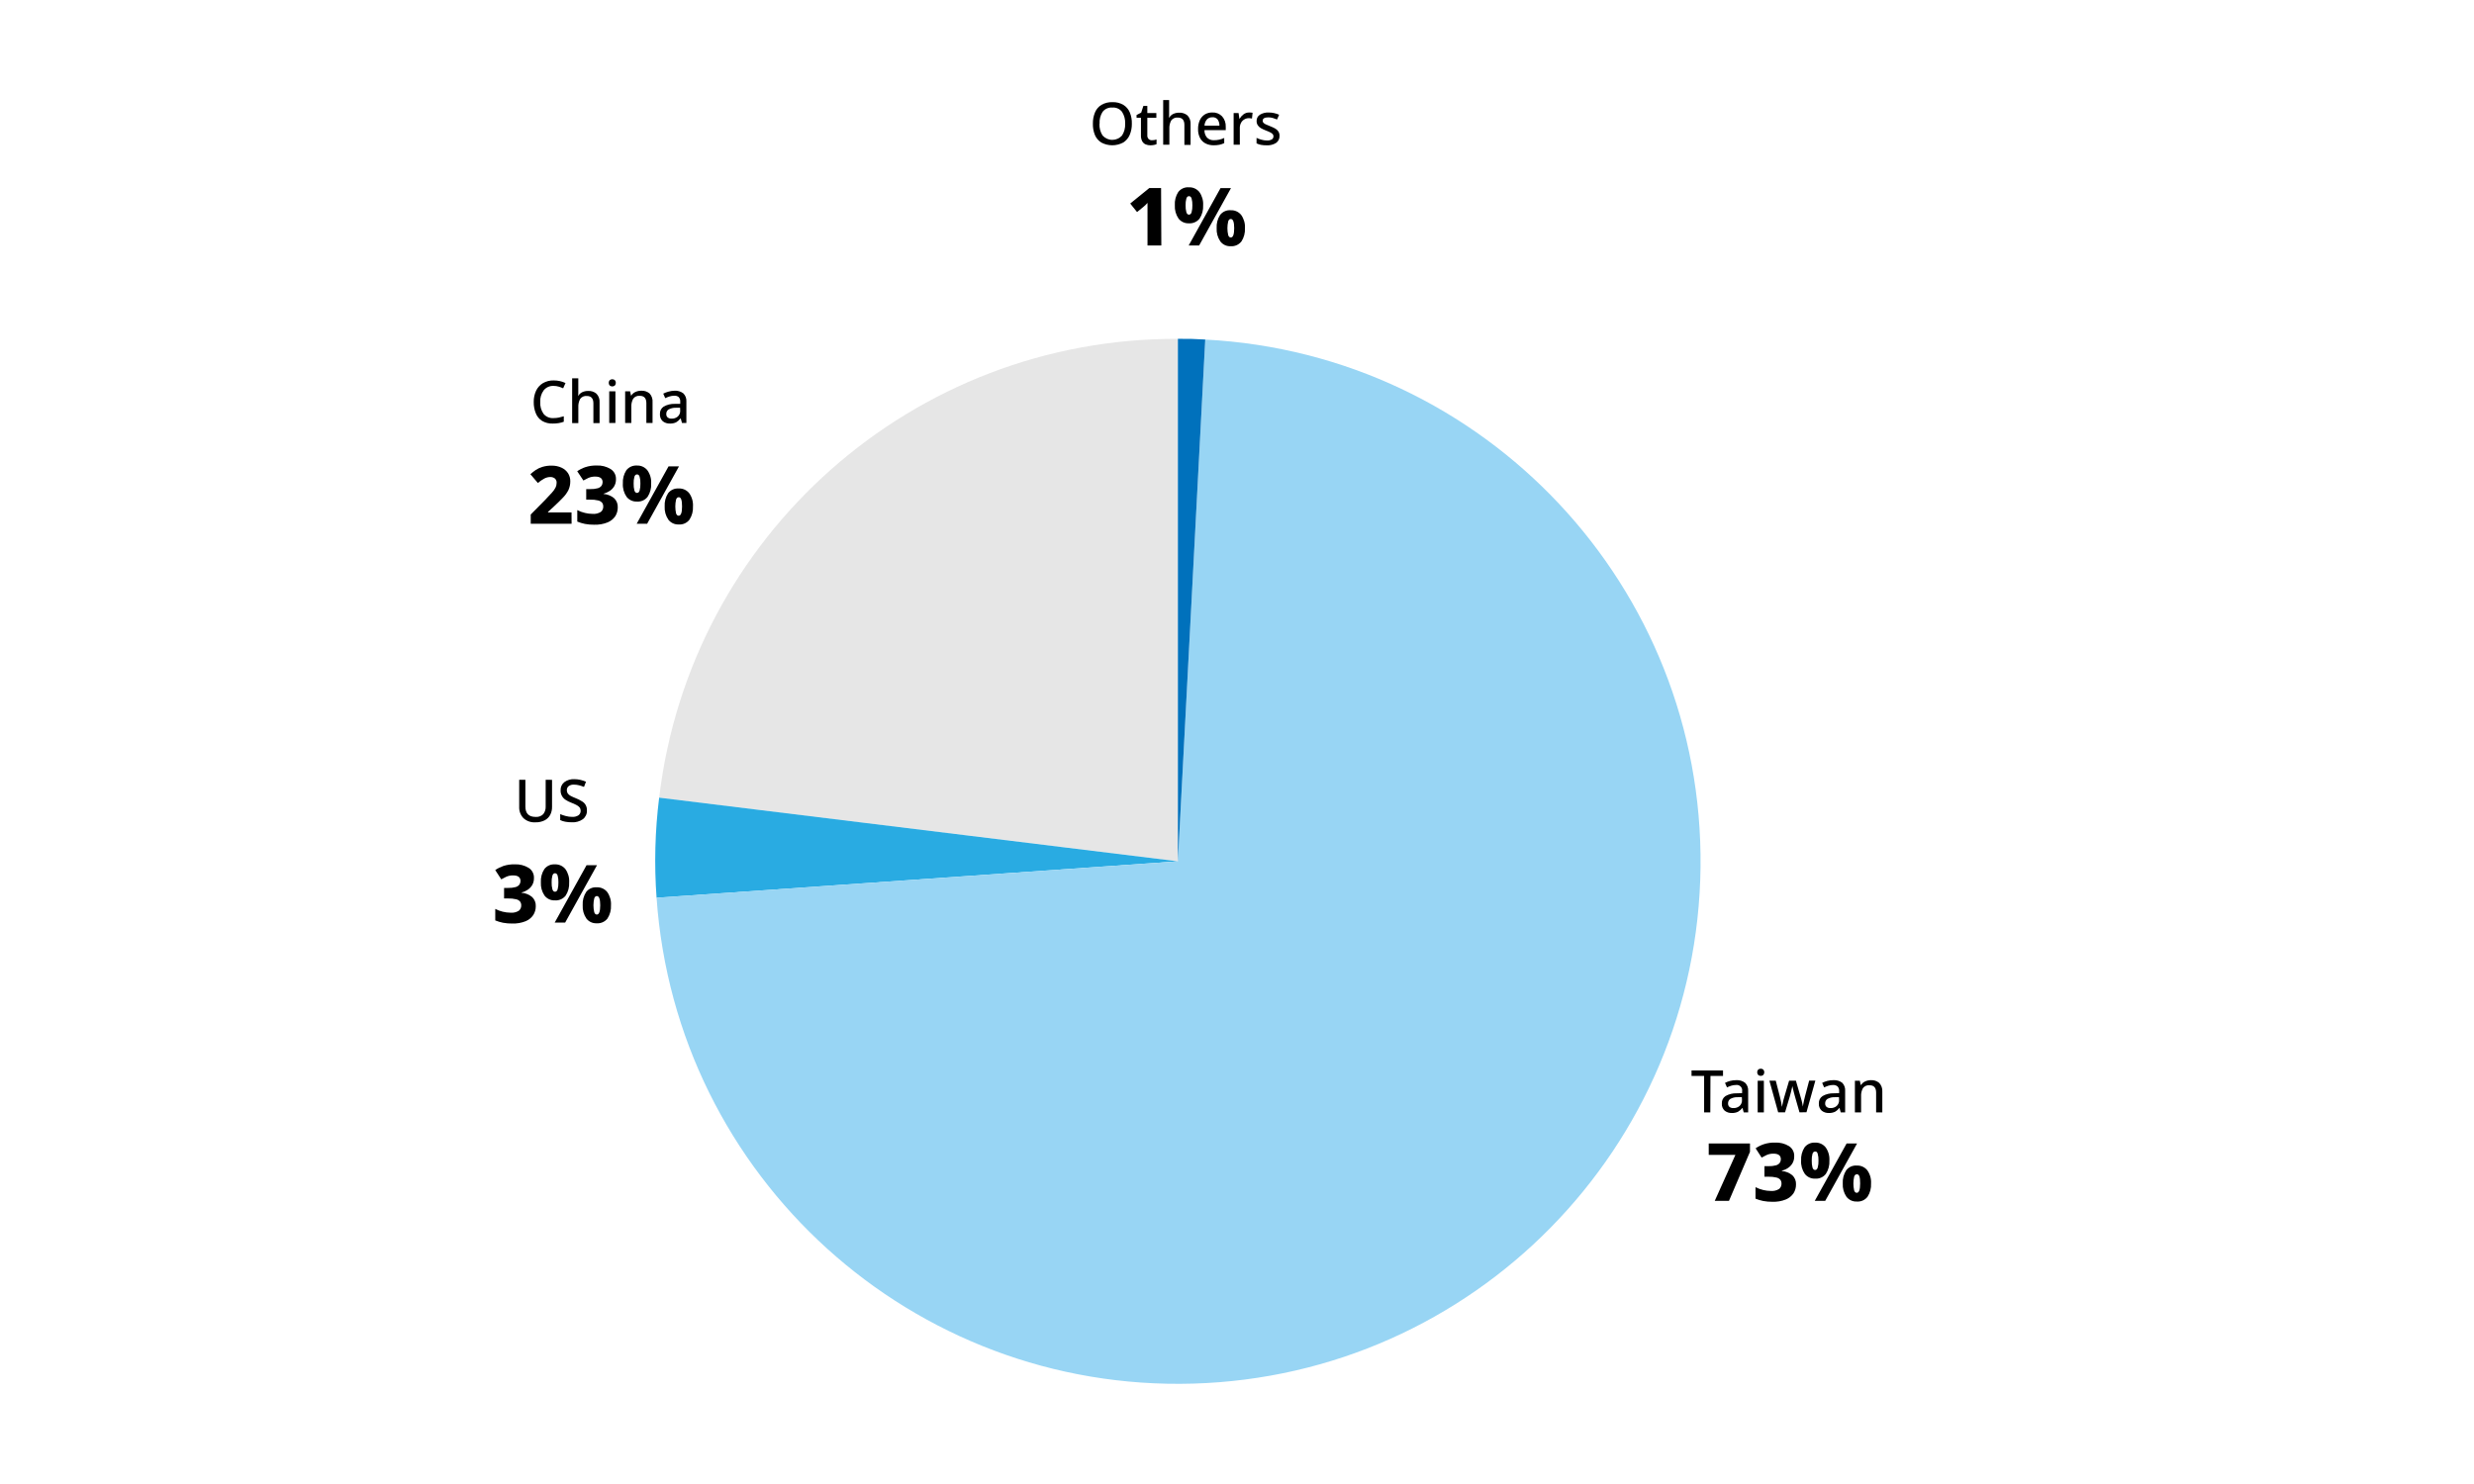
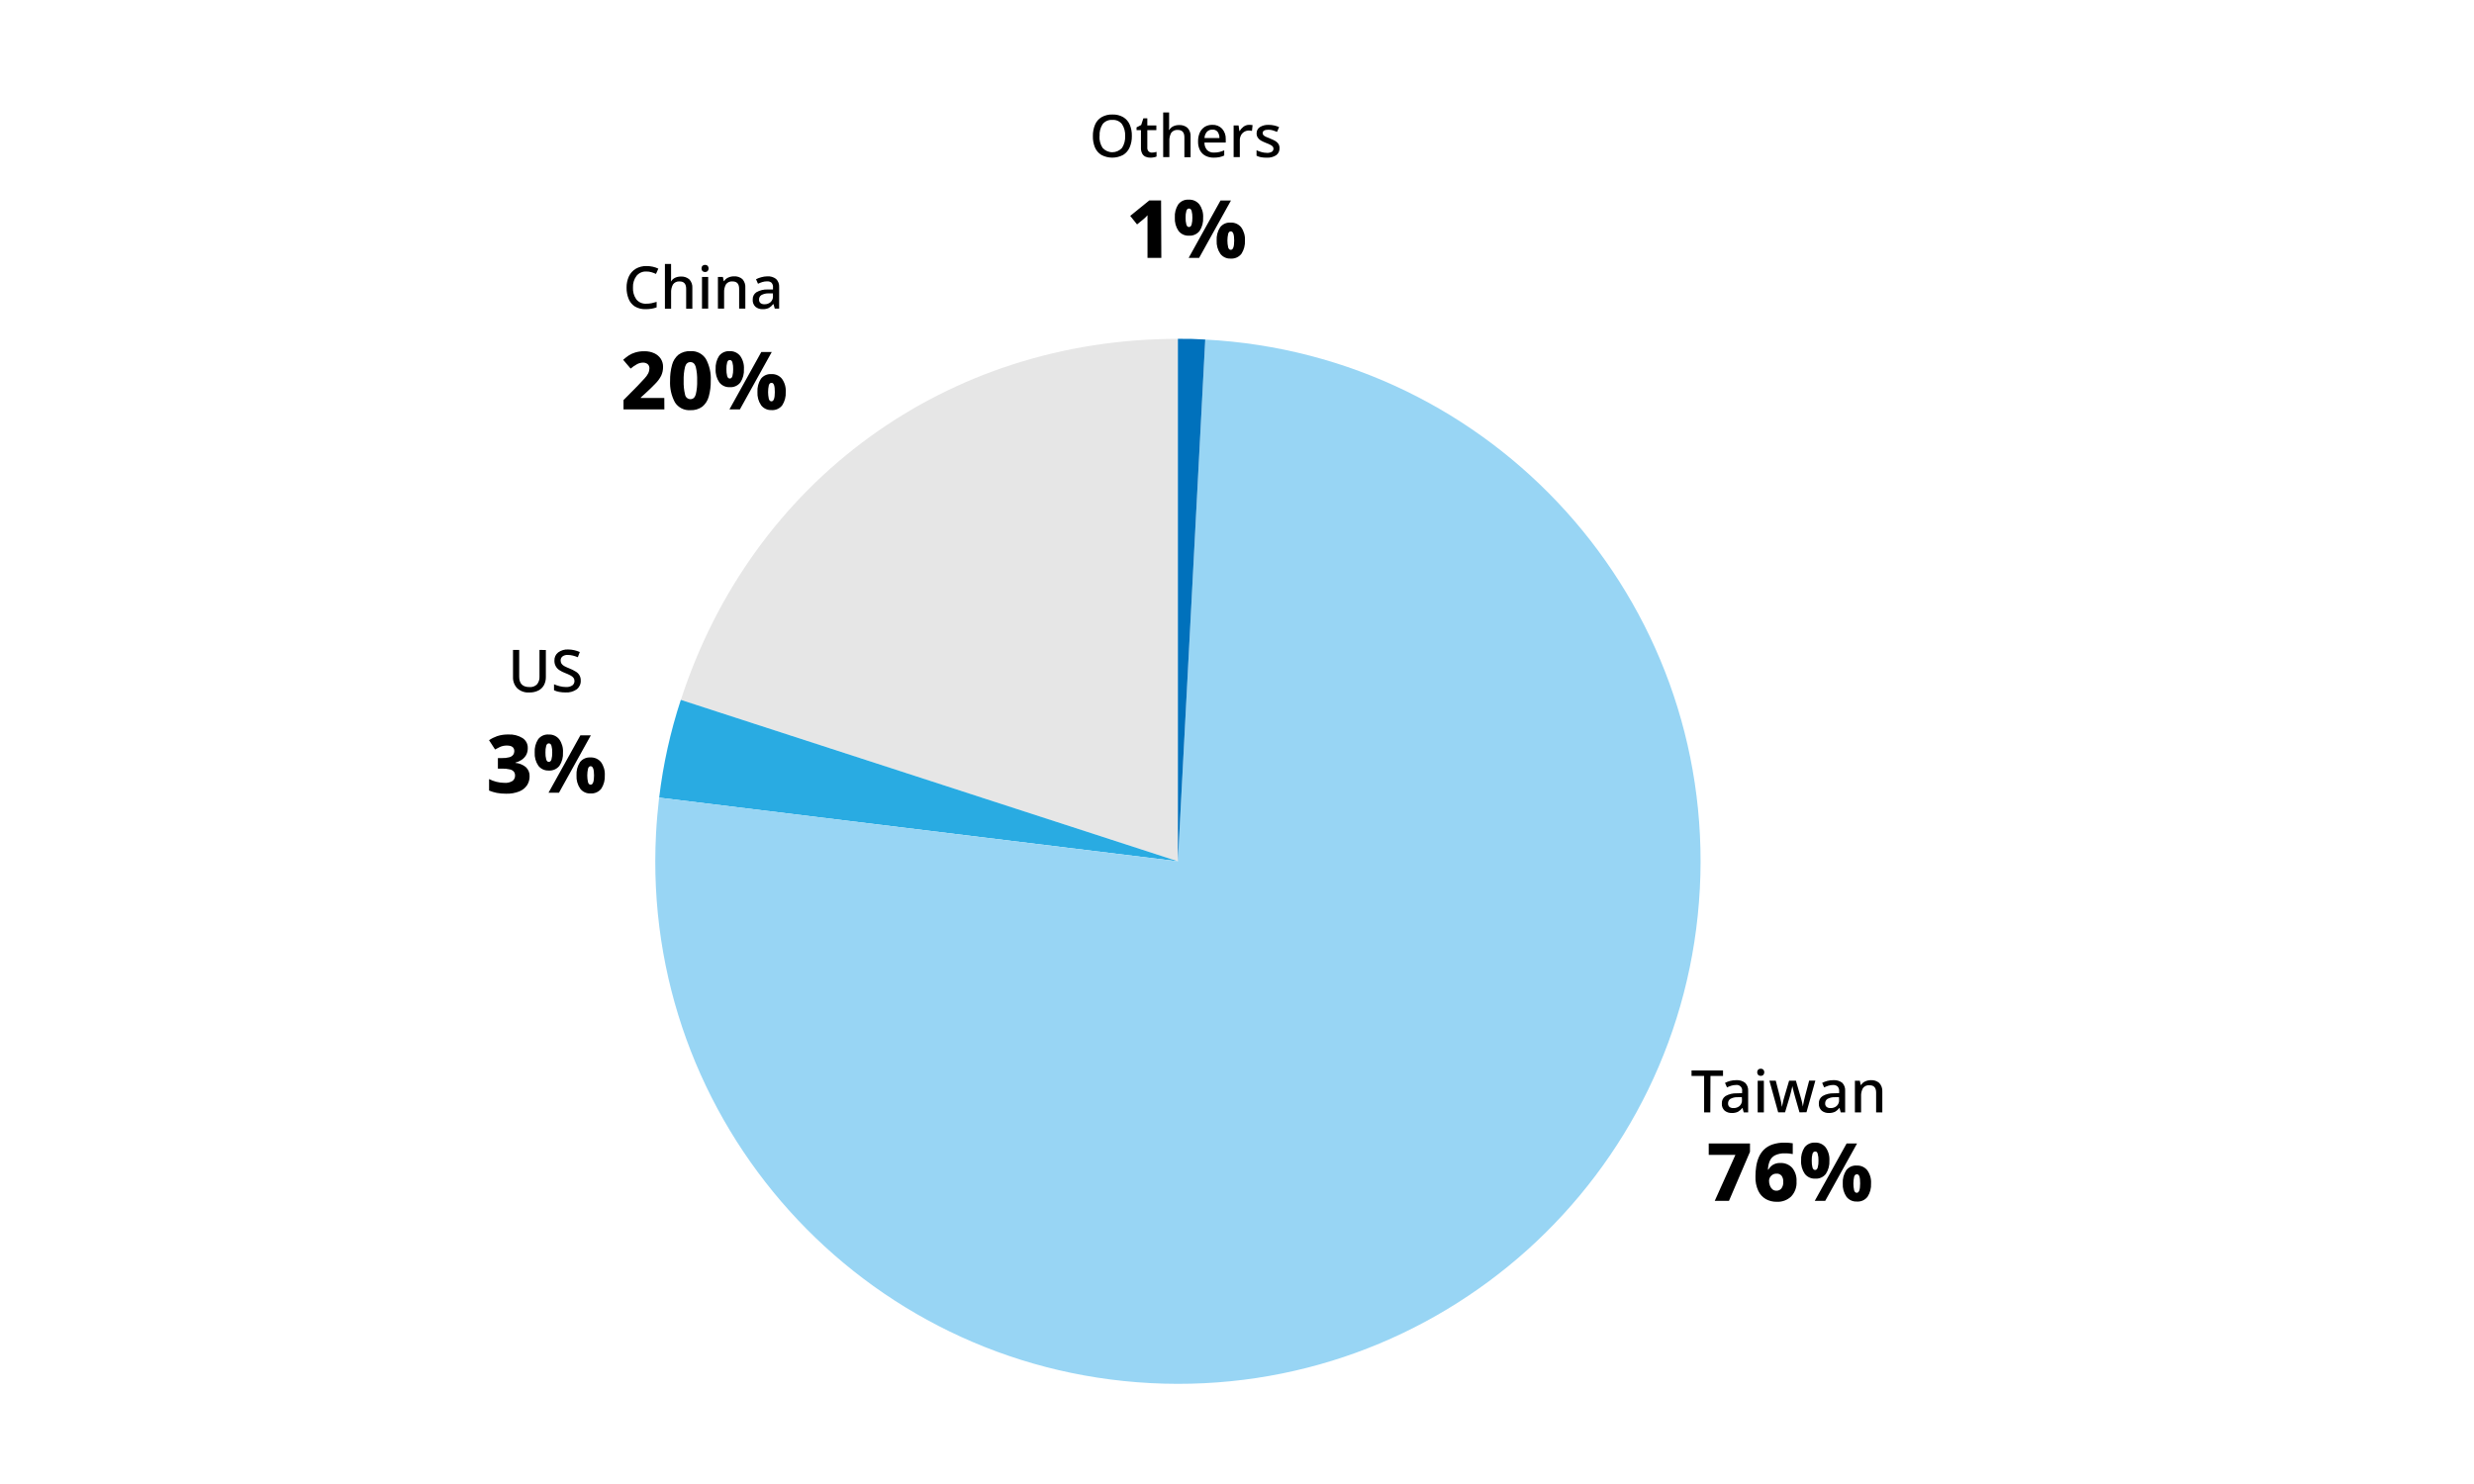
<svg xmlns="http://www.w3.org/2000/svg" viewBox="0 0 800 480">
  <defs>
    <style>.a{fill:#e6e6e6;}.b{fill:#29abe2;}.c{fill:#98d5f4;}.d{fill:#0071bc;}</style>
  </defs>
-   <path class="a" d="M380.89,278.59,213.15,258A168.27,168.27,0,0,1,380.89,109.6Z" />
-   <path class="b" d="M380.89,278.59,212.31,290.38a163.78,163.78,0,0,1,.84-32.38Z" />
-   <path class="c" d="M380.89,278.59l8.84-168.76A169,169,0,1,1,212.31,290.38Z" />
+   <path class="a" d="M380.89,278.59,220.17,226.37c23.07-71,86.05-116.77,160.72-116.77Z" />
+   <path class="b" d="M380.89,278.59,213.15,258a163,163,0,0,1,7-31.63Z" />
+   <path class="c" d="M380.89,278.59l8.84-168.76a169,169,0,1,1-177.6,159.92c.19-3.73.57-8.05,1-11.75Z" />
  <path class="d" d="M380.89,278.59v-169c3.73,0,5.12,0,8.84.23Z" />
-   <path d="M366,40a8.87,8.87,0,0,1-.71,3.67,5.34,5.34,0,0,1-2.1,2.44,7.5,7.5,0,0,1-7.05,0,5.23,5.23,0,0,1-2.09-2.45A9.12,9.12,0,0,1,353.4,40a9,9,0,0,1,.69-3.66,5.13,5.13,0,0,1,2.09-2.43,6.65,6.65,0,0,1,3.57-.87,6.52,6.52,0,0,1,3.49.87,5.24,5.24,0,0,1,2.09,2.43A8.88,8.88,0,0,1,366,40Zm-10.47,0a6.38,6.38,0,0,0,1,3.83,4.22,4.22,0,0,0,6.3,0,6.52,6.52,0,0,0,1-3.83,6.45,6.45,0,0,0-1-3.82,3.57,3.57,0,0,0-3.13-1.39,3.63,3.63,0,0,0-3.17,1.39A6.31,6.31,0,0,0,355.57,40Z" />
-   <path d="M372.44,45.36a4.65,4.65,0,0,0,1.54-.24v1.52a4,4,0,0,1-.87.25A6,6,0,0,1,372,47a4,4,0,0,1-1.53-.29,2.3,2.3,0,0,1-1.11-1,3.79,3.79,0,0,1-.42-1.95V38.1h-1.42v-.91l1.5-.76.7-2.16H371v2.3h2.92V38.1H371v5.63a1.6,1.6,0,0,0,.41,1.23A1.45,1.45,0,0,0,372.44,45.36Z" />
-   <path d="M378.05,32.37v3.85c0,.32,0,.64,0,1s-.05.58-.08.78h.14a3,3,0,0,1,1.32-1.17,4.29,4.29,0,0,1,1.79-.38,3.91,3.91,0,0,1,2.77.89,3.75,3.75,0,0,1,1,2.85v6.67h-2V40.42c0-1.59-.7-2.39-2.11-2.39a2.37,2.37,0,0,0-2.17.95,5.13,5.13,0,0,0-.58,2.68v5.15h-2V32.37Z" />
-   <path d="M392,36.38a4.11,4.11,0,0,1,3.17,1.24A4.75,4.75,0,0,1,396.36,41v1.1h-6.88a3.53,3.53,0,0,0,.83,2.42,2.92,2.92,0,0,0,2.21.83,7.75,7.75,0,0,0,1.76-.18,9.34,9.34,0,0,0,1.59-.54v1.67a7.37,7.37,0,0,1-1.56.53,9.91,9.91,0,0,1-1.86.16,5.65,5.65,0,0,1-2.62-.59,4.17,4.17,0,0,1-1.78-1.75,5.88,5.88,0,0,1-.64-2.89,6.72,6.72,0,0,1,.58-2.92A4.35,4.35,0,0,1,389.61,37,4.57,4.57,0,0,1,392,36.38Zm0,1.55a2.28,2.28,0,0,0-1.74.71,3.25,3.25,0,0,0-.77,2h4.83a3.36,3.36,0,0,0-.58-2A2,2,0,0,0,392,37.93Z" />
-   <path d="M403.92,36.38a6.43,6.43,0,0,1,1.12.09l-.2,1.88a3.93,3.93,0,0,0-1-.13,2.87,2.87,0,0,0-1.44.38,2.83,2.83,0,0,0-1.08,1.09,3.45,3.45,0,0,0-.41,1.72v5.4h-2V36.57h1.6l.26,1.82h.08A4.75,4.75,0,0,1,402.08,37,3,3,0,0,1,403.92,36.38Z" />
-   <path d="M413.75,43.92a2.65,2.65,0,0,1-1.1,2.3,5.18,5.18,0,0,1-3.06.78,9.92,9.92,0,0,1-1.86-.15,5.71,5.71,0,0,1-1.41-.48V44.6a8.81,8.81,0,0,0,1.57.58,6.4,6.4,0,0,0,1.75.26,2.92,2.92,0,0,0,1.65-.36,1.15,1.15,0,0,0,.5-1,1.06,1.06,0,0,0-.19-.62,2.23,2.23,0,0,0-.71-.57,12.43,12.43,0,0,0-1.53-.67,12.5,12.5,0,0,1-1.66-.78,3.1,3.1,0,0,1-1-.95,2.5,2.5,0,0,1-.36-1.39,2.3,2.3,0,0,1,1.07-2,5,5,0,0,1,2.84-.71,7.66,7.66,0,0,1,1.76.19,8.43,8.43,0,0,1,1.61.53l-.67,1.54a12.35,12.35,0,0,0-1.37-.49,5.29,5.29,0,0,0-1.42-.2c-1.24,0-1.86.36-1.86,1.09a1,1,0,0,0,.21.62,2.36,2.36,0,0,0,.76.54c.37.17.87.39,1.52.64a11.5,11.5,0,0,1,1.6.75,3.08,3.08,0,0,1,1,.94A2.5,2.5,0,0,1,413.75,43.92Z" />
-   <path d="M179,124.82a3.87,3.87,0,0,0-3.16,1.39,5.85,5.85,0,0,0-1.15,3.83,6.09,6.09,0,0,0,1.06,3.8,3.81,3.81,0,0,0,3.23,1.39,8.43,8.43,0,0,0,1.69-.16,16,16,0,0,0,1.64-.43v1.77a8.55,8.55,0,0,1-1.63.44,11.17,11.17,0,0,1-1.94.15,6.38,6.38,0,0,1-3.47-.87,5.16,5.16,0,0,1-2-2.43,9.23,9.23,0,0,1-.68-3.68,8.34,8.34,0,0,1,.75-3.62,5.76,5.76,0,0,1,2.2-2.46,6.63,6.63,0,0,1,3.53-.89,9,9,0,0,1,2,.22,8,8,0,0,1,1.79.62l-.76,1.71a10,10,0,0,0-1.42-.54A5.42,5.42,0,0,0,179,124.82Z" />
-   <path d="M187,122.37v3.85c0,.32,0,.64,0,1s-.05.58-.07.78H187a3.11,3.11,0,0,1,1.32-1.17,4.3,4.3,0,0,1,1.8-.38,3.88,3.88,0,0,1,2.76.89,3.71,3.71,0,0,1,1,2.85v6.67h-2v-6.39c0-1.59-.71-2.39-2.11-2.39a2.35,2.35,0,0,0-2.17.95,5.12,5.12,0,0,0-.59,2.68v5.15h-2V122.37Z" />
-   <path d="M198,122.67a1.25,1.25,0,0,1,.8.27,1.32,1.32,0,0,1,0,1.77,1.3,1.3,0,0,1-1.61,0,1.29,1.29,0,0,1,0-1.77A1.26,1.26,0,0,1,198,122.67Zm1,3.9v10.24h-2V126.57Z" />
-   <path d="M207.32,126.38a3.85,3.85,0,0,1,2.74.89,3.79,3.79,0,0,1,.95,2.87v6.67h-2v-6.39c0-1.59-.7-2.39-2.11-2.39a2.36,2.36,0,0,0-2.15.93,5,5,0,0,0-.6,2.68v5.17h-2V126.57h1.6l.29,1.36h.11a2.93,2.93,0,0,1,1.36-1.17A4.38,4.38,0,0,1,207.32,126.38Z" />
-   <path d="M218.08,126.38a4.26,4.26,0,0,1,2.87.84,3.37,3.37,0,0,1,1,2.65v6.94h-1.42l-.4-1.43H220a4.6,4.6,0,0,1-1.39,1.23,4.39,4.39,0,0,1-2,.39,3.51,3.51,0,0,1-2.3-.75,2.9,2.9,0,0,1-.91-2.35,2.69,2.69,0,0,1,1.19-2.38,6.87,6.87,0,0,1,3.62-.89l1.75,0V130a2,2,0,0,0-.52-1.59A2.06,2.06,0,0,0,218,128a5,5,0,0,0-1.5.23,11.16,11.16,0,0,0-1.39.55l-.64-1.46a8.21,8.21,0,0,1,1.66-.64A7.49,7.49,0,0,1,218.08,126.38Zm1.84,5.51-1.37,0a4.59,4.59,0,0,0-2.42.59,1.67,1.67,0,0,0-.68,1.41,1.36,1.36,0,0,0,.48,1.16,2,2,0,0,0,1.23.36,2.92,2.92,0,0,0,2-.67,2.43,2.43,0,0,0,.79-2Z" />
-   <path d="M178.51,252.24V261a5.46,5.46,0,0,1-.58,2.54,4.24,4.24,0,0,1-1.78,1.78,6.19,6.19,0,0,1-3,.66,5.21,5.21,0,0,1-3.92-1.38,5,5,0,0,1-1.34-3.64v-8.74h2v8.65q0,3.36,3.31,3.36a3.08,3.08,0,0,0,2.48-.91,3.73,3.73,0,0,0,.77-2.47v-8.63Z" />
-   <path d="M189.79,262.14a3.38,3.38,0,0,1-1.31,2.83,5.64,5.64,0,0,1-3.59,1,11.46,11.46,0,0,1-2.09-.18,6.27,6.27,0,0,1-1.65-.53v-1.93a12.4,12.4,0,0,0,1.79.61,7.74,7.74,0,0,0,2.09.28,3.35,3.35,0,0,0,2.05-.53,1.74,1.74,0,0,0,.68-1.43,1.76,1.76,0,0,0-.3-1.05,2.93,2.93,0,0,0-1-.8,14.78,14.78,0,0,0-1.76-.79,9.15,9.15,0,0,1-1.77-.89,3.51,3.51,0,0,1-1.65-3.14,3.15,3.15,0,0,1,1.22-2.62,5,5,0,0,1,3.19-.95,8.79,8.79,0,0,1,2,.23,11.5,11.5,0,0,1,1.8.59l-.65,1.69a11.4,11.4,0,0,0-1.59-.53,6.51,6.51,0,0,0-1.66-.21,2.58,2.58,0,0,0-1.71.49,1.61,1.61,0,0,0-.59,1.29,1.89,1.89,0,0,0,.29,1.06,2.67,2.67,0,0,0,.91.78,15.23,15.23,0,0,0,1.65.75,11.81,11.81,0,0,1,2,1,3.17,3.17,0,0,1,1.64,3Z" />
+   <path d="M366,44a8.87,8.87,0,0,1-.71,3.67,5.34,5.34,0,0,1-2.1,2.44,7.5,7.5,0,0,1-7.05,0,5.23,5.23,0,0,1-2.09-2.45A9.12,9.12,0,0,1,353.4,44a9,9,0,0,1,.69-3.66,5.13,5.13,0,0,1,2.09-2.43,6.65,6.65,0,0,1,3.57-.87,6.52,6.52,0,0,1,3.49.87,5.24,5.24,0,0,1,2.09,2.43A8.88,8.88,0,0,1,366,44Zm-10.47,0a6.38,6.38,0,0,0,1,3.83,4.22,4.22,0,0,0,6.3,0,6.52,6.52,0,0,0,1-3.83,6.45,6.45,0,0,0-1-3.82,3.57,3.57,0,0,0-3.13-1.39,3.63,3.63,0,0,0-3.17,1.39A6.31,6.31,0,0,0,355.57,44Z" />
+   <path d="M372.44,49.36a4.65,4.65,0,0,0,1.54-.24v1.52a4,4,0,0,1-.87.25A6,6,0,0,1,372,51a4,4,0,0,1-1.53-.29,2.3,2.3,0,0,1-1.11-1,3.79,3.79,0,0,1-.42-1.95V42.1h-1.42v-.91l1.5-.76.7-2.16H371v2.3h2.92V42.1H371v5.63a1.6,1.6,0,0,0,.41,1.23A1.45,1.45,0,0,0,372.44,49.36Z" />
+   <path d="M378.05,36.37v3.85c0,.32,0,.64,0,1s-.05.58-.08.78h.14a3,3,0,0,1,1.32-1.17,4.29,4.29,0,0,1,1.79-.38,3.91,3.91,0,0,1,2.77.89,3.75,3.75,0,0,1,1,2.85v6.67h-2V44.42c0-1.59-.7-2.39-2.11-2.39a2.37,2.37,0,0,0-2.17.95,5.13,5.13,0,0,0-.58,2.68v5.15h-2V36.37Z" />
+   <path d="M392,40.38a4.11,4.11,0,0,1,3.17,1.24A4.75,4.75,0,0,1,396.36,45v1.1h-6.88a3.53,3.53,0,0,0,.83,2.42,2.92,2.92,0,0,0,2.21.83,7.75,7.75,0,0,0,1.76-.18,9.34,9.34,0,0,0,1.59-.54v1.67a7.37,7.37,0,0,1-1.56.53,9.91,9.91,0,0,1-1.86.16,5.65,5.65,0,0,1-2.62-.59,4.17,4.17,0,0,1-1.78-1.75,5.88,5.88,0,0,1-.64-2.89,6.72,6.72,0,0,1,.58-2.92A4.35,4.35,0,0,1,389.61,41,4.57,4.57,0,0,1,392,40.38Zm0,1.55a2.28,2.28,0,0,0-1.74.71,3.25,3.25,0,0,0-.77,2h4.83a3.36,3.36,0,0,0-.58-2A2,2,0,0,0,392,41.93Z" />
+   <path d="M403.92,40.38a6.43,6.43,0,0,1,1.12.09l-.2,1.88a3.93,3.93,0,0,0-1-.13,2.87,2.87,0,0,0-1.44.38,2.83,2.83,0,0,0-1.08,1.09,3.45,3.45,0,0,0-.41,1.72v5.4h-2V40.57h1.6l.26,1.82h.08A4.75,4.75,0,0,1,402.08,41,3,3,0,0,1,403.92,40.38Z" />
+   <path d="M413.75,47.92a2.65,2.65,0,0,1-1.1,2.3,5.18,5.18,0,0,1-3.06.78,9.92,9.92,0,0,1-1.86-.15,5.71,5.71,0,0,1-1.41-.48V48.6a8.81,8.81,0,0,0,1.57.58,6.4,6.4,0,0,0,1.75.26,2.92,2.92,0,0,0,1.65-.36,1.15,1.15,0,0,0,.5-1,1.06,1.06,0,0,0-.19-.62,2.23,2.23,0,0,0-.71-.57,12.43,12.43,0,0,0-1.53-.67,12.5,12.5,0,0,1-1.66-.78,3.1,3.1,0,0,1-1-.95,2.5,2.5,0,0,1-.36-1.39,2.3,2.3,0,0,1,1.07-2,5,5,0,0,1,2.84-.71,7.66,7.66,0,0,1,1.76.19,8.43,8.43,0,0,1,1.61.53l-.67,1.54a12.35,12.35,0,0,0-1.37-.49,5.29,5.29,0,0,0-1.42-.2c-1.24,0-1.86.36-1.86,1.09a1,1,0,0,0,.21.62,2.36,2.36,0,0,0,.76.54c.37.17.87.39,1.52.64a11.5,11.5,0,0,1,1.6.75,3.08,3.08,0,0,1,1,.94A2.5,2.5,0,0,1,413.75,47.92Z" />
+   <path d="M209,87.82a3.87,3.87,0,0,0-3.16,1.39A5.85,5.85,0,0,0,204.68,93a6.09,6.09,0,0,0,1.06,3.8A3.81,3.81,0,0,0,209,98.23a8.43,8.43,0,0,0,1.69-.16,16,16,0,0,0,1.64-.43v1.77a8.55,8.55,0,0,1-1.63.44,11.17,11.17,0,0,1-1.94.15,6.38,6.38,0,0,1-3.47-.87,5.16,5.16,0,0,1-2-2.43,9.23,9.23,0,0,1-.68-3.68,8.34,8.34,0,0,1,.75-3.62,5.76,5.76,0,0,1,2.2-2.46,6.63,6.63,0,0,1,3.53-.89,9,9,0,0,1,2,.22,8,8,0,0,1,1.79.62l-.76,1.71a10,10,0,0,0-1.42-.54A5.42,5.42,0,0,0,209,87.82Z" />
+   <path d="M217,85.37v3.85c0,.32,0,.64,0,1s-.05.58-.07.78H217a3.11,3.11,0,0,1,1.32-1.17,4.3,4.3,0,0,1,1.8-.38,3.88,3.88,0,0,1,2.76.89,3.71,3.71,0,0,1,1,2.85v6.67h-2V93.42c0-1.59-.71-2.39-2.11-2.39a2.35,2.35,0,0,0-2.17,1,5.12,5.12,0,0,0-.59,2.68v5.15h-2V85.37Z" />
+   <path d="M228,85.67a1.25,1.25,0,0,1,.8.27,1.32,1.32,0,0,1,0,1.77,1.3,1.3,0,0,1-1.61,0,1.29,1.29,0,0,1,0-1.77A1.26,1.26,0,0,1,228,85.67Zm1,3.9V99.81h-2V89.57Z" />
+   <path d="M237.32,89.38a3.85,3.85,0,0,1,2.74.89,3.79,3.79,0,0,1,.95,2.87v6.67h-2V93.42c0-1.59-.7-2.39-2.11-2.39a2.36,2.36,0,0,0-2.15.93,5,5,0,0,0-.6,2.68v5.17h-2V89.57h1.6l.29,1.36h.11a2.93,2.93,0,0,1,1.36-1.17A4.38,4.38,0,0,1,237.32,89.38Z" />
+   <path d="M248.08,89.38a4.26,4.26,0,0,1,2.87.84,3.37,3.37,0,0,1,1,2.65v6.94h-1.42l-.4-1.43H250a4.6,4.6,0,0,1-1.39,1.23,4.39,4.39,0,0,1-2,.39,3.51,3.51,0,0,1-2.3-.75,2.9,2.9,0,0,1-.91-2.35,2.69,2.69,0,0,1,1.19-2.38,6.87,6.87,0,0,1,3.62-.89l1.75,0V93a2,2,0,0,0-.52-1.59A2.06,2.06,0,0,0,248,91a5,5,0,0,0-1.5.23,11.16,11.16,0,0,0-1.39.55l-.64-1.46a8.21,8.21,0,0,1,1.66-.64A7.49,7.49,0,0,1,248.08,89.38Zm1.84,5.51-1.37,0a4.59,4.59,0,0,0-2.42.59,1.67,1.67,0,0,0-.68,1.41,1.36,1.36,0,0,0,.48,1.16,2,2,0,0,0,1.23.36,2.92,2.92,0,0,0,2-.67,2.43,2.43,0,0,0,.79-2Z" />
+   <path d="M176.51,210.24V219a5.46,5.46,0,0,1-.58,2.54,4.24,4.24,0,0,1-1.78,1.78,6.19,6.19,0,0,1-3,.66,5.21,5.21,0,0,1-3.92-1.38,5,5,0,0,1-1.34-3.64v-8.74h2v8.65q0,3.36,3.31,3.36a3.08,3.08,0,0,0,2.48-.91,3.73,3.73,0,0,0,.77-2.47v-8.63Z" />
+   <path d="M187.79,220.14a3.38,3.38,0,0,1-1.31,2.83,5.64,5.64,0,0,1-3.59,1,11.46,11.46,0,0,1-2.09-.18,6.27,6.27,0,0,1-1.65-.53v-1.93a12.4,12.4,0,0,0,1.79.61,7.74,7.74,0,0,0,2.09.28,3.35,3.35,0,0,0,2.05-.53,1.74,1.74,0,0,0,.68-1.43,1.76,1.76,0,0,0-.3-1,2.93,2.93,0,0,0-1-.8,14.78,14.78,0,0,0-1.76-.79,9.15,9.15,0,0,1-1.77-.89,3.51,3.51,0,0,1-1.65-3.14,3.15,3.15,0,0,1,1.22-2.62,5,5,0,0,1,3.19-.95,8.79,8.79,0,0,1,2,.23,11.5,11.5,0,0,1,1.8.59l-.65,1.69a11.4,11.4,0,0,0-1.59-.53,6.51,6.51,0,0,0-1.66-.21,2.58,2.58,0,0,0-1.71.49,1.61,1.61,0,0,0-.59,1.29,1.89,1.89,0,0,0,.29,1.06,2.67,2.67,0,0,0,.91.78,15.23,15.23,0,0,0,1.65.75,11.81,11.81,0,0,1,2,1,3.17,3.17,0,0,1,1.64,3Z" />
  <path d="M553.05,359.81h-2V348h-4.07v-1.77h10.18V348h-4.06Z" />
  <path d="M561.41,349.38a4.27,4.27,0,0,1,2.88.84,3.37,3.37,0,0,1,1,2.65v6.94h-1.43l-.4-1.43h-.07a4.62,4.62,0,0,1-1.4,1.23,4.34,4.34,0,0,1-2,.39,3.5,3.5,0,0,1-2.3-.75,2.87,2.87,0,0,1-.91-2.35,2.68,2.68,0,0,1,1.18-2.38,6.9,6.9,0,0,1,3.62-.89l1.75-.05V353a1.75,1.75,0,0,0-2-2.06,5,5,0,0,0-1.5.23,10.44,10.44,0,0,0-1.38.55l-.65-1.46a8.45,8.45,0,0,1,1.66-.64A7.55,7.55,0,0,1,561.41,349.38Zm1.84,5.51-1.37,0a4.53,4.53,0,0,0-2.42.59,1.68,1.68,0,0,0-.67,1.41,1.38,1.38,0,0,0,.47,1.16,2,2,0,0,0,1.24.36,2.9,2.9,0,0,0,2-.67,2.43,2.43,0,0,0,.79-2Z" />
  <path d="M569.37,345.67a1.27,1.27,0,0,1,.8.27,1.32,1.32,0,0,1,0,1.77,1.22,1.22,0,0,1-.8.28,1.24,1.24,0,0,1-.82-.28,1.32,1.32,0,0,1,0-1.77A1.28,1.28,0,0,1,569.37,345.67Zm1,3.9v10.24h-2V349.57Z" />
  <path d="M581.89,359.79l-1.46-5.11c-.09-.33-.19-.71-.31-1.13s-.21-.83-.3-1.22l-.21-.9h-.07c0,.21-.11.51-.19.9s-.19.79-.3,1.22-.21.8-.31,1.15l-1.52,5.09H575l-2.84-10.24h2.06l1.33,5.18c.14.54.27,1.1.39,1.7s.2,1.09.25,1.46h.08c0-.22.09-.51.16-.87s.15-.72.23-1.07a7.77,7.77,0,0,1,.24-.87l1.63-5.53h2.2l1.6,5.53c.08.25.16.55.25.9s.16.69.23,1,.12.63.15.86H583c0-.2.07-.48.14-.84s.14-.73.23-1.14.19-.79.28-1.16l1.37-5.18h2l-2.87,10.24Z" />
  <path d="M592.82,349.38a4.27,4.27,0,0,1,2.88.84,3.4,3.4,0,0,1,.95,2.65v6.94h-1.42l-.4-1.43h-.08a4.48,4.48,0,0,1-1.39,1.23,4.36,4.36,0,0,1-2,.39,3.47,3.47,0,0,1-2.29-.75,2.87,2.87,0,0,1-.92-2.35,2.69,2.69,0,0,1,1.19-2.38,6.87,6.87,0,0,1,3.62-.89l1.75-.05V353a2.08,2.08,0,0,0-.51-1.59,2.11,2.11,0,0,0-1.45-.47,5,5,0,0,0-1.5.23,11.16,11.16,0,0,0-1.39.55l-.64-1.46a8.21,8.21,0,0,1,1.66-.64A7.49,7.49,0,0,1,592.82,349.38Zm1.84,5.51-1.37,0a4.53,4.53,0,0,0-2.42.59,1.69,1.69,0,0,0-.68,1.41,1.36,1.36,0,0,0,.48,1.16,2,2,0,0,0,1.23.36,2.91,2.91,0,0,0,2-.67,2.43,2.43,0,0,0,.79-2Z" />
  <path d="M604.94,349.38a3.81,3.81,0,0,1,2.73.89,3.76,3.76,0,0,1,1,2.87v6.67h-2v-6.39c0-1.59-.7-2.39-2.11-2.39a2.37,2.37,0,0,0-2.16.93,5,5,0,0,0-.59,2.68v5.17h-2V349.57h1.6l.28,1.36h.12a2.93,2.93,0,0,1,1.36-1.17A4.35,4.35,0,0,1,604.94,349.38Z" />
-   <path d="M375.53,79.41h-4.47v-10c0-.23,0-.56,0-1s0-.93,0-1.43,0-1,0-1.36a5.92,5.92,0,0,1-.57.61c-.25.24-.47.44-.68.62l-2.13,1.74-2.21-2.76,6.16-5h3.82Z" />
-   <path d="M384.42,60.58a4.12,4.12,0,0,1,3.41,1.53,6.68,6.68,0,0,1,1.22,4.27,7.15,7.15,0,0,1-1.14,4.31,4.07,4.07,0,0,1-3.49,1.54,4,4,0,0,1-3.33-1.54,6.94,6.94,0,0,1-1.19-4.31A7.06,7.06,0,0,1,381,62.11,3.93,3.93,0,0,1,384.42,60.58Zm.05,2.87c-.39,0-.68.25-.84.75a7.31,7.31,0,0,0-.25,2.21,7.67,7.67,0,0,0,.25,2.24c.16.52.45.78.84.78s.69-.26.85-.78a8,8,0,0,0,.25-2.24,7.65,7.65,0,0,0-.25-2.21C385.16,63.7,384.87,63.45,384.47,63.45Zm13.58-2.6-10.3,18.56h-3.38l10.3-18.56ZM397.94,68a4.12,4.12,0,0,1,3.41,1.52,6.68,6.68,0,0,1,1.22,4.27,7.17,7.17,0,0,1-1.14,4.31,4.07,4.07,0,0,1-3.49,1.54,3.94,3.94,0,0,1-3.32-1.54,6.9,6.9,0,0,1-1.2-4.31,7.06,7.06,0,0,1,1.12-4.27A3.92,3.92,0,0,1,397.94,68Zm.06,2.83c-.4,0-.69.26-.85.78a9.89,9.89,0,0,0,0,4.42c.16.52.45.78.85.78.72,0,1.09-1,1.09-3S398.72,70.83,398,70.83Z" />
-   <path d="M184.83,169.41H171.62v-3l4.6-4.65c.94-1,1.68-1.77,2.24-2.4a7.61,7.61,0,0,0,1.18-1.65,3.43,3.43,0,0,0,.35-1.52,1.73,1.73,0,0,0-.58-1.44,2.37,2.37,0,0,0-1.47-.46,4.15,4.15,0,0,0-1.94.5,11.77,11.77,0,0,0-2.07,1.43l-2.42-2.84a17.73,17.73,0,0,1,1.72-1.36,8,8,0,0,1,2.15-1,9.55,9.55,0,0,1,3-.41,7.33,7.33,0,0,1,3.23.67,5.09,5.09,0,0,1,2.08,1.79,4.74,4.74,0,0,1,.72,2.59,6.7,6.7,0,0,1-.59,2.83A10.06,10.06,0,0,1,182,161c-.78.83-1.74,1.76-2.86,2.8l-1.93,1.77v.16h7.6Z" />
-   <path d="M199.18,155a4.33,4.33,0,0,1-.55,2.24,4.63,4.63,0,0,1-1.47,1.55,6.69,6.69,0,0,1-2,.89v.08a6.17,6.17,0,0,1,3.41,1.37,3.82,3.82,0,0,1,1.19,3,5.27,5.27,0,0,1-.8,2.84,5.56,5.56,0,0,1-2.49,2,10.63,10.63,0,0,1-4.32.75,15.37,15.37,0,0,1-3-.26,14.19,14.19,0,0,1-2.48-.75v-3.72a10.73,10.73,0,0,0,2.5.92,10.62,10.62,0,0,0,2.39.3,4.35,4.35,0,0,0,2.74-.64,2.16,2.16,0,0,0,.77-1.75,2,2,0,0,0-.36-1.2,2.35,2.35,0,0,0-1.29-.75,9.77,9.77,0,0,0-2.59-.26h-1.27V158.2h1.3a8.15,8.15,0,0,0,2.44-.28,2.28,2.28,0,0,0,1.21-.8,2,2,0,0,0,.35-1.15c0-1.22-.8-1.82-2.39-1.82a5.22,5.22,0,0,0-2.28.47,16.89,16.89,0,0,0-1.54.8l-2-3a10.72,10.72,0,0,1,2.6-1.31,10.89,10.89,0,0,1,3.69-.54,7.87,7.87,0,0,1,4.52,1.15A3.69,3.69,0,0,1,199.18,155Z" />
-   <path d="M205.94,150.58a4.1,4.1,0,0,1,3.4,1.53,6.62,6.62,0,0,1,1.22,4.27,7.15,7.15,0,0,1-1.14,4.31,4,4,0,0,1-3.48,1.54,4,4,0,0,1-3.33-1.54,6.88,6.88,0,0,1-1.2-4.31,7.13,7.13,0,0,1,1.12-4.27A4,4,0,0,1,205.94,150.58Zm.05,2.87c-.4,0-.68.25-.85.75a7.71,7.71,0,0,0-.24,2.21,8.09,8.09,0,0,0,.24,2.24c.17.52.45.78.85.78s.68-.26.84-.78a7.67,7.67,0,0,0,.25-2.24,7.31,7.31,0,0,0-.25-2.21Q206.59,153.45,206,153.45Zm13.57-2.6-10.3,18.56h-3.38l10.3-18.56Zm-.1,7.15a4.1,4.1,0,0,1,3.4,1.52,6.62,6.62,0,0,1,1.22,4.27,7.17,7.17,0,0,1-1.14,4.31,4,4,0,0,1-3.48,1.54,4,4,0,0,1-3.33-1.54,6.9,6.9,0,0,1-1.2-4.31,7.13,7.13,0,0,1,1.12-4.27A3.94,3.94,0,0,1,219.46,158Zm0,2.83c-.4,0-.68.26-.85.78a10.3,10.3,0,0,0,0,4.42c.17.52.45.78.85.78.73,0,1.09-1,1.09-3S220.24,160.83,219.51,160.83Z" />
-   <path d="M172.66,284a4.42,4.42,0,0,1-.54,2.24,4.83,4.83,0,0,1-1.47,1.55,6.91,6.91,0,0,1-2,.89v.08a6.1,6.1,0,0,1,3.4,1.37,3.79,3.79,0,0,1,1.2,3,5.19,5.19,0,0,1-.81,2.84,5.48,5.48,0,0,1-2.48,2,10.68,10.68,0,0,1-4.33.75,15.26,15.26,0,0,1-3-.26,13.93,13.93,0,0,1-2.48-.75v-3.72a11.07,11.07,0,0,0,4.89,1.22,4.37,4.37,0,0,0,2.74-.64,2.16,2.16,0,0,0,.77-1.75,2,2,0,0,0-.37-1.2,2.28,2.28,0,0,0-1.29-.75,9.63,9.63,0,0,0-2.58-.26H163V287.2h1.3a8.17,8.17,0,0,0,2.45-.28,2.32,2.32,0,0,0,1.21-.8,2,2,0,0,0,.35-1.15c0-1.22-.8-1.82-2.39-1.82a5.22,5.22,0,0,0-2.28.47,17.3,17.3,0,0,0-1.55.8l-1.95-3a11.1,11.1,0,0,1,2.6-1.31,10.91,10.91,0,0,1,3.7-.54,7.9,7.9,0,0,1,4.52,1.15A3.68,3.68,0,0,1,172.66,284Z" />
-   <path d="M179.42,279.58a4.12,4.12,0,0,1,3.41,1.53,6.68,6.68,0,0,1,1.22,4.27,7.15,7.15,0,0,1-1.14,4.31,4.07,4.07,0,0,1-3.49,1.54,4,4,0,0,1-3.33-1.54,6.94,6.94,0,0,1-1.19-4.31,7.06,7.06,0,0,1,1.12-4.27A3.93,3.93,0,0,1,179.42,279.58Zm.05,2.87c-.39,0-.68.25-.84.75a7.31,7.31,0,0,0-.25,2.21,7.67,7.67,0,0,0,.25,2.24c.16.52.45.78.84.78s.69-.26.85-.78a8,8,0,0,0,.25-2.24,7.65,7.65,0,0,0-.25-2.21C180.16,282.7,179.87,282.45,179.47,282.45Zm13.58-2.6-10.3,18.56h-3.38l10.3-18.56Zm-.11,7.15a4.12,4.12,0,0,1,3.41,1.52,6.68,6.68,0,0,1,1.22,4.27,7.17,7.17,0,0,1-1.14,4.31,4.07,4.07,0,0,1-3.49,1.54,3.94,3.94,0,0,1-3.32-1.54,6.9,6.9,0,0,1-1.2-4.31,7.06,7.06,0,0,1,1.12-4.27A3.92,3.92,0,0,1,192.94,287Zm.06,2.83c-.4,0-.69.26-.85.78a9.89,9.89,0,0,0,0,4.42c.16.52.45.78.85.78.72,0,1.09-1,1.09-3S193.72,289.83,193,289.83Z" />
+   <path d="M375.53,83.41h-4.47v-10c0-.23,0-.56,0-1s0-.93,0-1.43,0-1,0-1.36a5.92,5.92,0,0,1-.57.61c-.25.24-.47.44-.68.62l-2.13,1.74-2.21-2.76,6.16-5h3.82Z" />
+   <path d="M384.42,64.58a4.12,4.12,0,0,1,3.41,1.53,6.68,6.68,0,0,1,1.22,4.27,7.15,7.15,0,0,1-1.14,4.31,4.07,4.07,0,0,1-3.49,1.54,4,4,0,0,1-3.33-1.54,6.94,6.94,0,0,1-1.19-4.31A7.06,7.06,0,0,1,381,66.11,3.93,3.93,0,0,1,384.42,64.58Zm.05,2.87c-.39,0-.68.25-.84.75a7.31,7.31,0,0,0-.25,2.21,7.67,7.67,0,0,0,.25,2.24c.16.52.45.78.84.78s.69-.26.85-.78a8,8,0,0,0,.25-2.24,7.65,7.65,0,0,0-.25-2.21C385.16,67.7,384.87,67.45,384.47,67.45Zm13.58-2.6-10.3,18.56h-3.38l10.3-18.56ZM397.94,72a4.12,4.12,0,0,1,3.41,1.52,6.68,6.68,0,0,1,1.22,4.27,7.17,7.17,0,0,1-1.14,4.31,4.07,4.07,0,0,1-3.49,1.54,3.94,3.94,0,0,1-3.32-1.54,6.9,6.9,0,0,1-1.2-4.31,7.06,7.06,0,0,1,1.12-4.27A3.92,3.92,0,0,1,397.94,72Zm.06,2.83c-.4,0-.69.26-.85.78a9.89,9.89,0,0,0,0,4.42c.16.52.45.78.85.78.72,0,1.09-1,1.09-3S398.72,74.83,398,74.83Z" />
+   <path d="M214.83,132.41H201.62v-3l4.6-4.65c.94-1,1.68-1.77,2.24-2.4a7.61,7.61,0,0,0,1.18-1.65,3.43,3.43,0,0,0,.35-1.52,1.73,1.73,0,0,0-.58-1.44,2.37,2.37,0,0,0-1.47-.46,4.15,4.15,0,0,0-1.94.5,11.77,11.77,0,0,0-2.07,1.43l-2.42-2.84a17.73,17.73,0,0,1,1.72-1.36,8,8,0,0,1,2.15-1,9.55,9.55,0,0,1,3-.41,7.33,7.33,0,0,1,3.23.67,5.09,5.09,0,0,1,2.08,1.79,4.74,4.74,0,0,1,.72,2.59,6.7,6.7,0,0,1-.59,2.83A10.06,10.06,0,0,1,212,124c-.78.83-1.74,1.76-2.86,2.8l-1.93,1.77v.16h7.6Z" />
+   <path d="M229.83,123.13a17.84,17.84,0,0,1-.64,5.12,6.39,6.39,0,0,1-2.08,3.28,6.05,6.05,0,0,1-3.86,1.14,5.47,5.47,0,0,1-5-2.52,13.33,13.33,0,0,1-1.57-7,18,18,0,0,1,.64-5.14,6.38,6.38,0,0,1,2.08-3.29,6.05,6.05,0,0,1,3.86-1.14,5.47,5.47,0,0,1,5,2.52A13.19,13.19,0,0,1,229.83,123.13Zm-8.76,0a16.6,16.6,0,0,0,.45,4.48,1.77,1.77,0,0,0,1.73,1.5c.85,0,1.42-.5,1.73-1.5a16.6,16.6,0,0,0,.45-4.48,16.89,16.89,0,0,0-.45-4.49c-.31-1-.88-1.52-1.73-1.52s-1.43.51-1.73,1.52A16.89,16.89,0,0,0,221.07,123.13Z" />
+   <path d="M235.94,113.58a4.1,4.1,0,0,1,3.4,1.53,6.62,6.62,0,0,1,1.22,4.27,7.15,7.15,0,0,1-1.14,4.31,4,4,0,0,1-3.48,1.54,4,4,0,0,1-3.33-1.54,6.88,6.88,0,0,1-1.2-4.31,7.13,7.13,0,0,1,1.12-4.27A4,4,0,0,1,235.94,113.58Zm.05,2.87c-.4,0-.68.25-.85.75a7.71,7.71,0,0,0-.24,2.21,8.09,8.09,0,0,0,.24,2.24c.17.52.45.78.85.78s.68-.26.84-.78a7.67,7.67,0,0,0,.25-2.24,7.31,7.31,0,0,0-.25-2.21Q236.59,116.45,236,116.45Zm13.57-2.6-10.3,18.56h-3.38l10.3-18.56Zm-.1,7.15a4.1,4.1,0,0,1,3.4,1.52,6.62,6.62,0,0,1,1.22,4.27,7.17,7.17,0,0,1-1.14,4.31,4,4,0,0,1-3.48,1.54,4,4,0,0,1-3.33-1.54,6.9,6.9,0,0,1-1.2-4.31,7.13,7.13,0,0,1,1.12-4.27A3.94,3.94,0,0,1,249.46,121Zm0,2.83c-.4,0-.68.26-.85.78a10.3,10.3,0,0,0,0,4.42c.17.52.45.78.85.78.73,0,1.09-1,1.09-3S250.24,123.83,249.51,123.83Z" />
+   <path d="M170.66,242a4.42,4.42,0,0,1-.54,2.24,4.83,4.83,0,0,1-1.47,1.55,6.91,6.91,0,0,1-2,.89v.08a6.1,6.1,0,0,1,3.4,1.37,3.79,3.79,0,0,1,1.2,3,5.19,5.19,0,0,1-.81,2.84,5.48,5.48,0,0,1-2.48,2,10.68,10.68,0,0,1-4.33.75,15.26,15.26,0,0,1-3-.26,13.93,13.93,0,0,1-2.48-.75v-3.72a11.07,11.07,0,0,0,4.89,1.22,4.37,4.37,0,0,0,2.74-.64,2.16,2.16,0,0,0,.77-1.75,2,2,0,0,0-.37-1.2,2.28,2.28,0,0,0-1.29-.75,9.63,9.63,0,0,0-2.58-.26H161V245.2h1.3a8.17,8.17,0,0,0,2.45-.28,2.32,2.32,0,0,0,1.21-.8,2,2,0,0,0,.35-1.15c0-1.22-.8-1.82-2.39-1.82a5.22,5.22,0,0,0-2.28.47,17.3,17.3,0,0,0-1.55.8l-1.95-3a11.1,11.1,0,0,1,2.6-1.31,10.91,10.91,0,0,1,3.7-.54,7.9,7.9,0,0,1,4.52,1.15A3.68,3.68,0,0,1,170.66,242Z" />
+   <path d="M177.42,237.58a4.12,4.12,0,0,1,3.41,1.53,6.68,6.68,0,0,1,1.22,4.27,7.15,7.15,0,0,1-1.14,4.31,4.07,4.07,0,0,1-3.49,1.54,4,4,0,0,1-3.33-1.54,6.94,6.94,0,0,1-1.19-4.31,7.06,7.06,0,0,1,1.12-4.27A3.93,3.93,0,0,1,177.42,237.58Zm.05,2.87c-.39,0-.68.25-.84.75a7.31,7.31,0,0,0-.25,2.21,7.67,7.67,0,0,0,.25,2.24c.16.52.45.78.84.78s.69-.26.85-.78a8,8,0,0,0,.25-2.24,7.65,7.65,0,0,0-.25-2.21C178.16,240.7,177.87,240.45,177.47,240.45Zm13.58-2.6-10.3,18.56h-3.38l10.3-18.56Zm-.11,7.15a4.12,4.12,0,0,1,3.41,1.52,6.68,6.68,0,0,1,1.22,4.27,7.17,7.17,0,0,1-1.14,4.31,4.07,4.07,0,0,1-3.49,1.54,3.94,3.94,0,0,1-3.32-1.54,6.9,6.9,0,0,1-1.2-4.31,7.06,7.06,0,0,1,1.12-4.27A3.92,3.92,0,0,1,190.94,245Zm.06,2.83c-.4,0-.69.26-.85.78a9.89,9.89,0,0,0,0,4.42c.16.52.45.78.85.78.72,0,1.09-1,1.09-3S191.72,247.83,191,247.83Z" />
  <path d="M554.49,388.41l6.68-14.87h-8.63v-3.69h13.34v2.7l-6.79,15.86Z" />
-   <path d="M580.18,374a4.33,4.33,0,0,1-.55,2.24,4.63,4.63,0,0,1-1.47,1.55,6.69,6.69,0,0,1-2,.89v.08a6.17,6.17,0,0,1,3.41,1.37,3.81,3.81,0,0,1,1.19,3,5.27,5.27,0,0,1-.8,2.84,5.56,5.56,0,0,1-2.49,2,10.63,10.63,0,0,1-4.32.75,15.37,15.37,0,0,1-3-.26,14.19,14.19,0,0,1-2.48-.75v-3.72a10.73,10.73,0,0,0,2.5.92,10.62,10.62,0,0,0,2.39.3,4.35,4.35,0,0,0,2.74-.64,2.16,2.16,0,0,0,.77-1.75,2,2,0,0,0-.36-1.2,2.35,2.35,0,0,0-1.29-.75,9.77,9.77,0,0,0-2.59-.26h-1.27V377.2h1.3a8.15,8.15,0,0,0,2.44-.28,2.28,2.28,0,0,0,1.21-.8,2,2,0,0,0,.35-1.15c0-1.22-.8-1.82-2.39-1.82a5.22,5.22,0,0,0-2.28.47,16.89,16.89,0,0,0-1.54.8l-1.95-3a10.72,10.72,0,0,1,2.6-1.31,10.89,10.89,0,0,1,3.69-.54,7.87,7.87,0,0,1,4.52,1.15A3.69,3.69,0,0,1,580.18,374Z" />
+   <path d="M567.65,380.53a21.13,21.13,0,0,1,.23-3.17,12.47,12.47,0,0,1,.82-3,7.87,7.87,0,0,1,1.65-2.47,7.32,7.32,0,0,1,2.73-1.69,11.77,11.77,0,0,1,4.06-.61c.36,0,.8,0,1.31.05a10.16,10.16,0,0,1,1.26.16v3.48c-.35-.07-.72-.12-1.13-.17s-.86-.06-1.37-.06a6.84,6.84,0,0,0-3.27.65,3.75,3.75,0,0,0-1.68,1.84,8.08,8.08,0,0,0-.58,2.79h.15a4.66,4.66,0,0,1,1.43-1.54,4.25,4.25,0,0,1,2.42-.62,4.92,4.92,0,0,1,3.85,1.56,6.36,6.36,0,0,1,1.4,4.39A6.47,6.47,0,0,1,579.2,387a6.33,6.33,0,0,1-4.69,1.72,7,7,0,0,1-3.5-.87,6.05,6.05,0,0,1-2.45-2.68A10.11,10.11,0,0,1,567.65,380.53Zm6.78,4.6a2,2,0,0,0,1.6-.7,3.3,3.3,0,0,0,.61-2.21,3.1,3.1,0,0,0-.52-1.9,1.93,1.93,0,0,0-1.64-.7,2.26,2.26,0,0,0-1.79.73,2.34,2.34,0,0,0-.65,1.59,4.54,4.54,0,0,0,.26,1.49,2.94,2.94,0,0,0,.79,1.22A1.93,1.93,0,0,0,574.43,385.13Z" />
  <path d="M586.94,369.58a4.1,4.1,0,0,1,3.4,1.53,6.62,6.62,0,0,1,1.22,4.27,7.15,7.15,0,0,1-1.14,4.31,4,4,0,0,1-3.48,1.54,4,4,0,0,1-3.33-1.54,6.88,6.88,0,0,1-1.2-4.31,7.13,7.13,0,0,1,1.12-4.27A4,4,0,0,1,586.94,369.58Zm0,2.87c-.4,0-.68.25-.85.75a7.71,7.71,0,0,0-.24,2.21,8,8,0,0,0,.24,2.23c.17.53.45.79.85.79s.68-.26.84-.79a7.55,7.55,0,0,0,.25-2.23,7.31,7.31,0,0,0-.25-2.21Q587.59,372.45,587,372.45Zm13.57-2.6-10.3,18.56h-3.38l10.3-18.56Zm-.1,7.15a4.1,4.1,0,0,1,3.4,1.52,6.62,6.62,0,0,1,1.22,4.27,7.17,7.17,0,0,1-1.14,4.31,4,4,0,0,1-3.48,1.54,4,4,0,0,1-3.33-1.54,6.9,6.9,0,0,1-1.2-4.31,7.13,7.13,0,0,1,1.12-4.27A3.94,3.94,0,0,1,600.46,377Zm0,2.83c-.4,0-.68.26-.85.78a10.3,10.3,0,0,0,0,4.42c.17.52.45.78.85.78.73,0,1.09-1,1.09-3S601.24,379.83,600.51,379.83Z" />
</svg>
